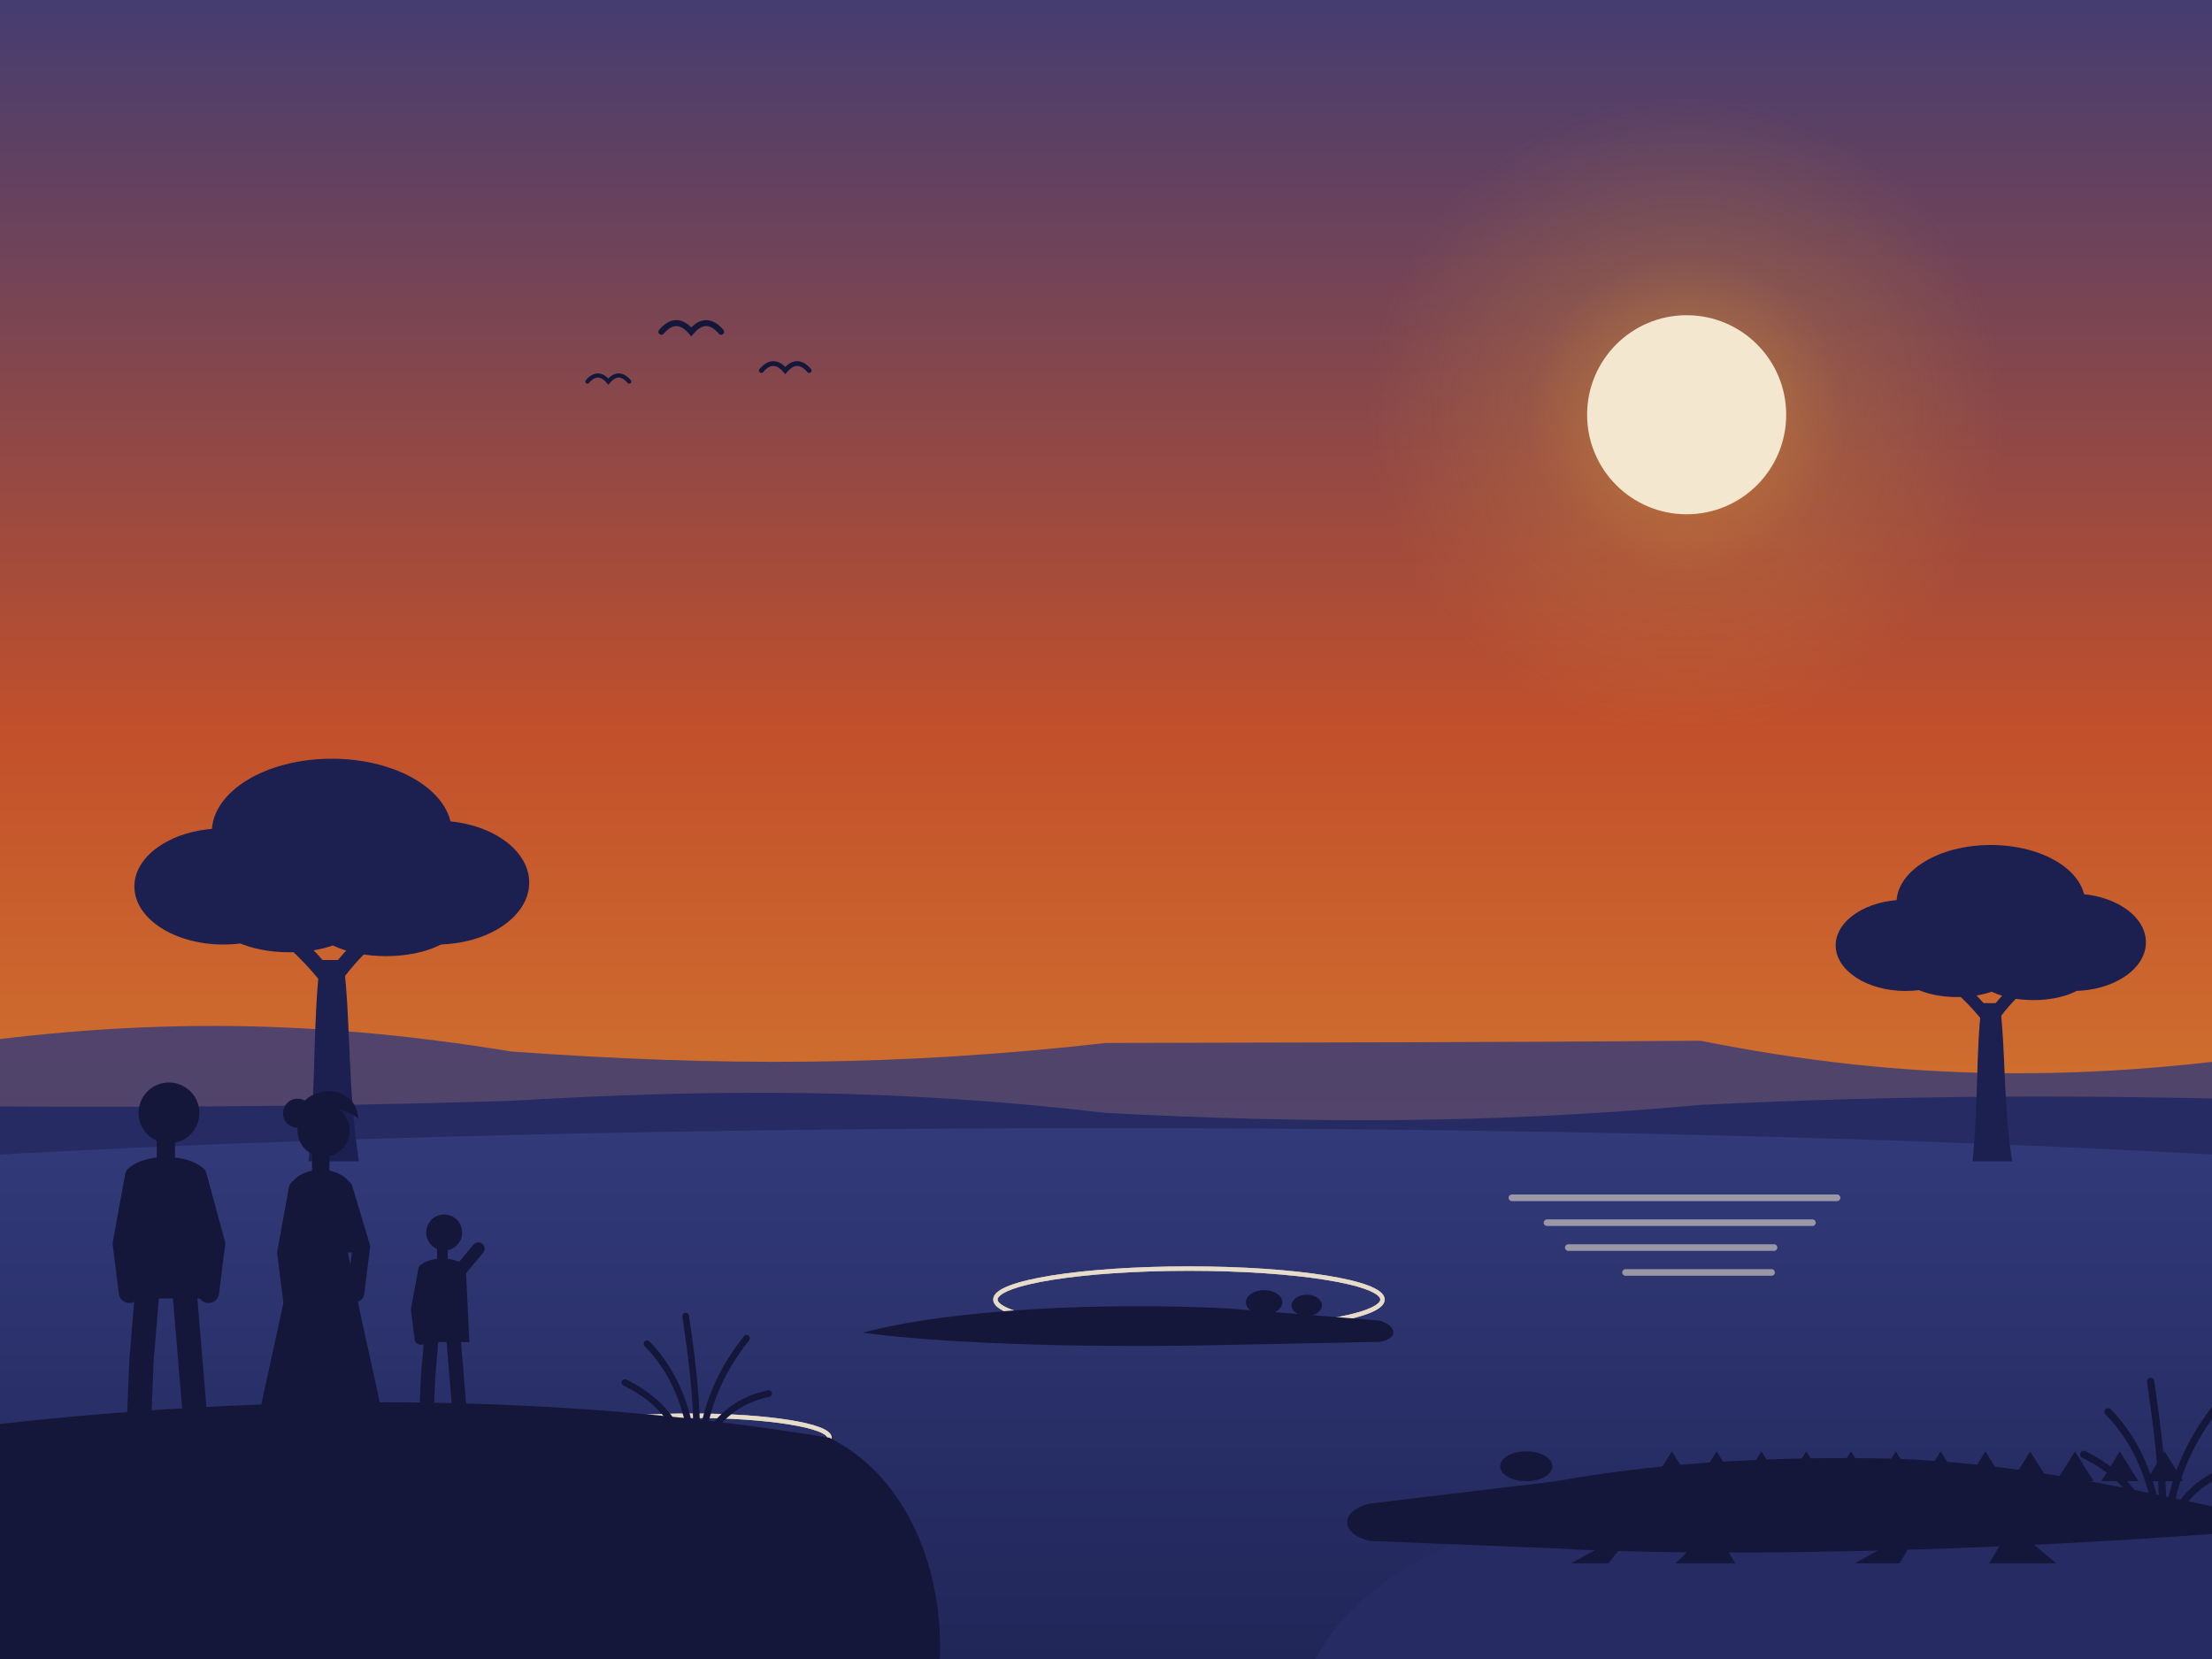
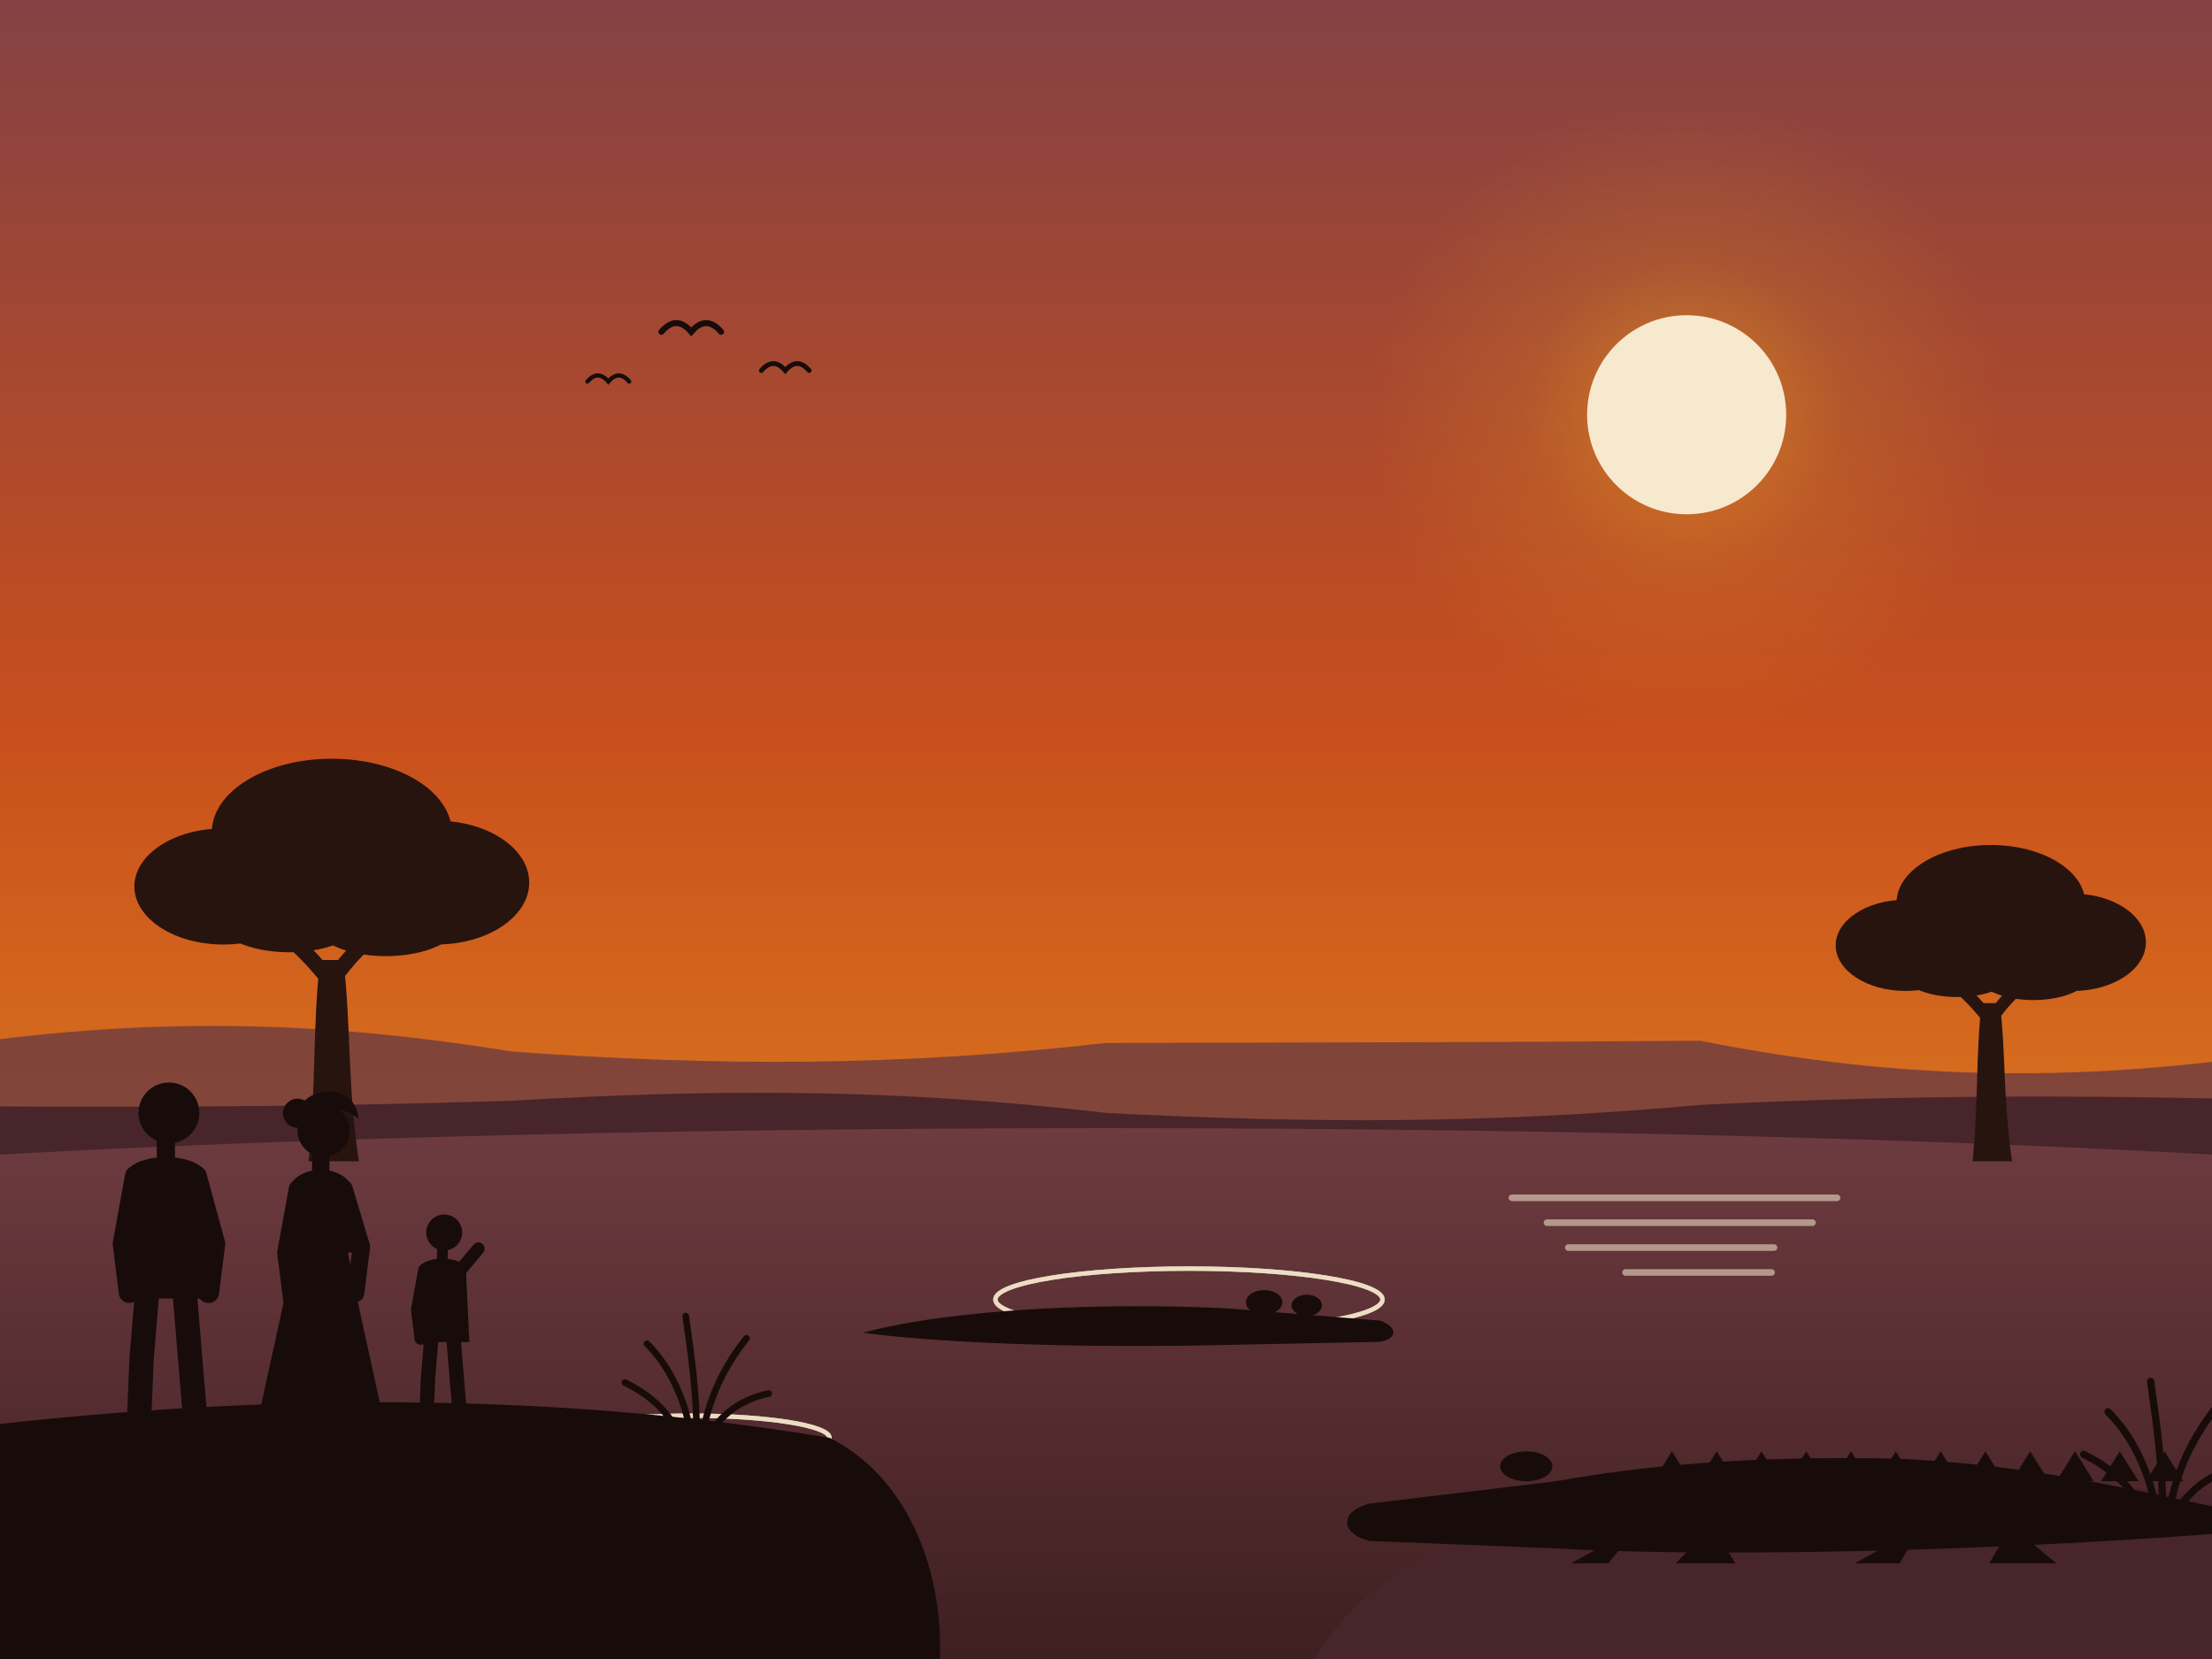
<svg xmlns="http://www.w3.org/2000/svg" viewBox="0 0 800 600" preserveAspectRatio="xMidYMid slice">
  <defs>
    <linearGradient id="crocodiles-sabou-ciel" x1="0" y1="0" x2="0" y2="1">
-       <stop offset="0" stop-color="#323a7a" />
-       <stop offset="0.45" stop-color="#c2502b" />
-       <stop offset="1" stop-color="#e8a934" />
+       <stop offset="0" stop-color="#7a3f4a" />
+       <stop offset="0.45" stop-color="#c94f1c" />
+       <stop offset="1" stop-color="#eda521" />
    </linearGradient>
    <radialGradient id="crocodiles-sabou-halo">
-       <stop offset="0" stop-color="#e8a934" stop-opacity="0.55" />
-       <stop offset="0.5" stop-color="#e8a934" stop-opacity="0.15" />
-       <stop offset="1" stop-color="#e8a934" stop-opacity="0" />
+       <stop offset="0" stop-color="#eda521" stop-opacity="0.55" />
+       <stop offset="0.5" stop-color="#eda521" stop-opacity="0.15" />
+       <stop offset="1" stop-color="#eda521" stop-opacity="0" />
    </radialGradient>
    <linearGradient id="crocodiles-sabou-eau" x1="0" y1="0" x2="0" y2="1">
-       <stop offset="0" stop-color="#323a7a" />
-       <stop offset="1" stop-color="#1d2251" />
+       <stop offset="0" stop-color="#6d3b40" />
+       <stop offset="1" stop-color="#35191a" />
    </linearGradient>
  </defs>
  <g class="calque-fond">
    <rect x="-40" y="-40" width="880" height="680" fill="url(#crocodiles-sabou-ciel)" />
    <circle cx="610" cy="150" r="115.2" fill="url(#crocodiles-sabou-halo)" class="anime-lueur" />
-     <circle cx="610" cy="150" r="36" fill="#f3e7cf" />
-     <path fill="#323a7a" opacity="0.8" d="M-30 380 C45.3 368 109.8 368 185 380.3 C260.3 385.7 324.8 385.7 400 377.2 C475.3 377 539.8 377 615 376.4 C690.3 391.4 754.8 391.4 830 380.1 V630 H-30Z" />
+     <circle cx="610" cy="150" r="36" fill="#f7e9cd" />
+     <path fill="#6d3b40" opacity="0.8" d="M-30 380 C45.3 368 109.8 368 185 380.3 C260.3 385.7 324.8 385.7 400 377.2 C475.3 377 539.8 377 615 376.4 C690.3 391.4 754.8 391.4 830 380.1 V630 H-30Z" />
    <g class="anime-vol">
      <g transform="translate(250 120) scale(0.9 0.9)">
-         <path d="M-12 0 Q-6 -7 0 0 Q6 -7 12 0" fill="none" stroke="#14173a" stroke-width="2.4" stroke-linecap="round" />
+         <path d="M-12 0 Q-6 -7 0 0 Q6 -7 12 0" fill="none" stroke="#170c0a" stroke-width="2.4" stroke-linecap="round" />
      </g>
      <g transform="translate(284 134) scale(0.72 0.72)">
-         <path d="M-12 0 Q-6 -7 0 0 Q6 -7 12 0" fill="none" stroke="#14173a" stroke-width="2.4" stroke-linecap="round" />
+         <path d="M-12 0 Q-6 -7 0 0 Q6 -7 12 0" fill="none" stroke="#170c0a" stroke-width="2.4" stroke-linecap="round" />
      </g>
      <g transform="translate(220 138) scale(0.63 0.63)">
-         <path d="M-12 0 Q-6 -7 0 0 Q6 -7 12 0" fill="none" stroke="#14173a" stroke-width="2.4" stroke-linecap="round" />
+         <path d="M-12 0 Q-6 -7 0 0 Q6 -7 12 0" fill="none" stroke="#170c0a" stroke-width="2.4" stroke-linecap="round" />
      </g>
    </g>
  </g>
  <g class="calque-decor">
-     <path fill="#262c63" d="M-30 400 C45.3 400.5 109.8 400.5 185 398.1 C260.3 393.7 324.8 393.7 400 402.5 C475.3 406.4 539.8 406.4 615 399.6 C690.3 395.9 754.8 395.9 830 398 V630 H-30Z" />
+     <path fill="#47252a" d="M-30 400 C45.3 400.5 109.8 400.5 185 398.1 C260.3 393.7 324.8 393.7 400 402.5 C475.3 406.4 539.8 406.4 615 399.6 C690.3 395.9 754.8 395.9 830 398 V630 H-30Z" />
    <path fill="url(#crocodiles-sabou-eau)" d="M-40 420 C200 404 600 404 840 420 V640 H-40Z" />
    <g class="anime-reflet">
-       <g fill="#f3e7cf" opacity="0.55">
+       <g fill="#f7e9cd" opacity="0.55">
        <rect x="545.6" y="432" width="120" height="2.4" rx="1.2" />
        <rect x="558.3" y="441" width="98.4" height="2.4" rx="1.2" />
        <rect x="566" y="450" width="76.8" height="2.4" rx="1.2" />
        <rect x="586.7" y="459" width="55.2" height="2.4" rx="1.2" />
      </g>
    </g>
    <g class="anime-onde" style="animation-delay:0s">
-       <ellipse cx="430" cy="470" rx="70" ry="11.2" fill="none" stroke="#f3e7cf" stroke-width="1.6" opacity="0.6" />
+       <ellipse cx="430" cy="470" rx="70" ry="11.2" fill="none" stroke="#f7e9cd" stroke-width="1.6" opacity="0.6" />
    </g>
    <g class="anime-onde" style="animation-delay:-1.3s">
-       <ellipse cx="430" cy="470" rx="70" ry="11.2" fill="none" stroke="#f3e7cf" stroke-width="1.6" opacity="0.6" />
+       <ellipse cx="430" cy="470" rx="70" ry="11.2" fill="none" stroke="#f7e9cd" stroke-width="1.6" opacity="0.6" />
    </g>
    <g class="anime-onde" style="animation-delay:-2.6s">
-       <ellipse cx="430" cy="470" rx="70" ry="11.2" fill="none" stroke="#f3e7cf" stroke-width="1.6" opacity="0.6" />
+       <ellipse cx="430" cy="470" rx="70" ry="11.2" fill="none" stroke="#f7e9cd" stroke-width="1.6" opacity="0.6" />
    </g>
    <g class="anime-onde" style="animation-delay:0s">
-       <ellipse cx="250" cy="520" rx="50" ry="8" fill="none" stroke="#f3e7cf" stroke-width="1.6" opacity="0.6" />
+       <ellipse cx="250" cy="520" rx="50" ry="8" fill="none" stroke="#f7e9cd" stroke-width="1.6" opacity="0.6" />
    </g>
    <g class="anime-onde" style="animation-delay:-1.3s">
-       <ellipse cx="250" cy="520" rx="50" ry="8" fill="none" stroke="#f3e7cf" stroke-width="1.6" opacity="0.6" />
+       <ellipse cx="250" cy="520" rx="50" ry="8" fill="none" stroke="#f7e9cd" stroke-width="1.6" opacity="0.6" />
    </g>
    <g class="anime-onde" style="animation-delay:-2.6s">
-       <ellipse cx="250" cy="520" rx="50" ry="8" fill="none" stroke="#f3e7cf" stroke-width="1.6" opacity="0.6" />
+       <ellipse cx="250" cy="520" rx="50" ry="8" fill="none" stroke="#f7e9cd" stroke-width="1.6" opacity="0.6" />
    </g>
    <g transform="translate(120 420) scale(0.7 0.7)">
-       <g fill="#1b2050">
+       <g fill="#28140f">
        <path d="M-12 0 C-8 -40 -10 -70 -6 -104 L6 -104 C10 -70 8 -40 14 0Z" />
-         <path d="M0 -92 C-14 -110 -28 -122 -44 -130" fill="none" stroke="#1b2050" stroke-width="8" stroke-linecap="round" stroke-linejoin="round" />
-         <path d="M2 -96 C14 -112 26 -122 40 -128" fill="none" stroke="#1b2050" stroke-width="8" stroke-linecap="round" stroke-linejoin="round" />
+         <path d="M0 -92 C-14 -110 -28 -122 -44 -130" fill="none" stroke="#28140f" stroke-width="8" stroke-linecap="round" stroke-linejoin="round" />
+         <path d="M2 -96 C14 -112 26 -122 40 -128" fill="none" stroke="#28140f" stroke-width="8" stroke-linecap="round" stroke-linejoin="round" />
        <ellipse cx="-56" cy="-142" rx="46" ry="30" />
        <ellipse cx="0" cy="-170" rx="62" ry="38" />
        <ellipse cx="54" cy="-144" rx="48" ry="32" />
        <ellipse cx="-22" cy="-126" rx="38" ry="18" />
        <ellipse cx="28" cy="-124" rx="38" ry="18" />
      </g>
    </g>
    <g transform="translate(720 420) scale(0.55 0.55)">
-       <g fill="#1b2050">
+       <g fill="#28140f">
        <path d="M-12 0 C-8 -40 -10 -70 -6 -104 L6 -104 C10 -70 8 -40 14 0Z" />
-         <path d="M0 -92 C-14 -110 -28 -122 -44 -130" fill="none" stroke="#1b2050" stroke-width="8" stroke-linecap="round" stroke-linejoin="round" />
-         <path d="M2 -96 C14 -112 26 -122 40 -128" fill="none" stroke="#1b2050" stroke-width="8" stroke-linecap="round" stroke-linejoin="round" />
+         <path d="M0 -92 C-14 -110 -28 -122 -44 -130" fill="none" stroke="#28140f" stroke-width="8" stroke-linecap="round" stroke-linejoin="round" />
+         <path d="M2 -96 C14 -112 26 -122 40 -128" fill="none" stroke="#28140f" stroke-width="8" stroke-linecap="round" stroke-linejoin="round" />
        <ellipse cx="-56" cy="-142" rx="46" ry="30" />
        <ellipse cx="0" cy="-170" rx="62" ry="38" />
        <ellipse cx="54" cy="-144" rx="48" ry="32" />
        <ellipse cx="-22" cy="-126" rx="38" ry="18" />
        <ellipse cx="28" cy="-124" rx="38" ry="18" />
      </g>
    </g>
  </g>
  <g class="calque-personnages">
    <g class="anime-nage">
      <g transform="translate(400 482) scale(1.1 1.1)">
-         <g fill="#14173a">
+         <g fill="#170c0a">
          <path d="M-80 0 C-50 -8 0 -10 40 -8 L90 -4 C96 -2 96 2 90 3 L40 4 C0 5 -50 4 -80 0Z" />
          <ellipse cx="52" cy="-10" rx="6" ry="4" />
          <ellipse cx="66" cy="-9" rx="5" ry="3.5" />
        </g>
      </g>
    </g>
-     <path fill="#14173a" d="M-40 640 V520 C60 506 180 500 300 520 C340 540 350 600 330 640Z" />
+     <path fill="#170c0a" d="M-40 640 V520 C60 506 180 500 300 520 C340 540 350 600 330 640Z" />
    <g transform="translate(60 518) scale(1.1 1.1)">
-       <path d="M-6 -48 L-8 -24 L-9 0" fill="none" stroke="#14173a" stroke-width="8" stroke-linecap="round" stroke-linejoin="round" />
-       <path d="M6 -48 L8 -24 L10 0" fill="none" stroke="#14173a" stroke-width="8" stroke-linecap="round" stroke-linejoin="round" />
-       <g fill="#14173a">
+       <path d="M-6 -48 L-8 -24 L-9 0" fill="none" stroke="#170c0a" stroke-width="8" stroke-linecap="round" stroke-linejoin="round" />
+       <path d="M6 -48 L8 -24 L10 0" fill="none" stroke="#170c0a" stroke-width="8" stroke-linecap="round" stroke-linejoin="round" />
+       <g fill="#170c0a">
        <path d="M-15 -44 L-13 -86 C-8 -92 8 -92 13 -86 L15 -44Z" />
        <rect x="-3" y="-98" width="6" height="10" />
        <circle cx="1" cy="-105" r="10" />
      </g>
-       <path d="M-10 -84 L-14 -62 L-12 -46" fill="none" stroke="#14173a" stroke-width="7" stroke-linecap="round" stroke-linejoin="round" />
-       <path d="M10 -84 L16 -62 L14 -46" fill="none" stroke="#14173a" stroke-width="7" stroke-linecap="round" stroke-linejoin="round" />
+       <path d="M-10 -84 L-14 -62 L-12 -46" fill="none" stroke="#170c0a" stroke-width="7" stroke-linecap="round" stroke-linejoin="round" />
+       <path d="M10 -84 L16 -62 L14 -46" fill="none" stroke="#170c0a" stroke-width="7" stroke-linecap="round" stroke-linejoin="round" />
    </g>
    <g transform="translate(116 516) scale(1.05 1.05)">
-       <g fill="#14173a">
+       <g fill="#170c0a">
        <path d="M-9 -62 C-13 -40 -19 -16 -22 0 L22 0 C19 -16 13 -40 9 -62Z" />
        <path d="M-11 -60 L-10 -84 C-6 -90 6 -90 10 -84 L11 -60Z" />
        <rect x="-3" y="-95" width="6" height="9" />
        <circle cx="1" cy="-102" r="9" />
        <path d="M-9 -104 C-9 -118 12 -120 13 -106 C8 -111 -4 -111 -9 -104Z" />
        <circle cx="-8" cy="-108" r="5" />
      </g>
-       <path d="M-8 -82 L-12 -60 L-10 -44" fill="none" stroke="#14173a" stroke-width="6" stroke-linecap="round" stroke-linejoin="round" />
-       <path d="M8 -82 L14 -62 L12 -46" fill="none" stroke="#14173a" stroke-width="6" stroke-linecap="round" stroke-linejoin="round" />
+       <path d="M-8 -82 L-12 -60 L-10 -44" fill="none" stroke="#170c0a" stroke-width="6" stroke-linecap="round" stroke-linejoin="round" />
+       <path d="M8 -82 L14 -62 L12 -46" fill="none" stroke="#170c0a" stroke-width="6" stroke-linecap="round" stroke-linejoin="round" />
    </g>
    <g transform="translate(160 514) scale(0.65 0.65)">
-       <path d="M-6 -48 L-8 -24 L-9 0" fill="none" stroke="#14173a" stroke-width="8" stroke-linecap="round" stroke-linejoin="round" />
-       <path d="M6 -48 L8 -24 L10 0" fill="none" stroke="#14173a" stroke-width="8" stroke-linecap="round" stroke-linejoin="round" />
-       <g fill="#14173a">
+       <path d="M-6 -48 L-8 -24 L-9 0" fill="none" stroke="#170c0a" stroke-width="8" stroke-linecap="round" stroke-linejoin="round" />
+       <path d="M6 -48 L8 -24 L10 0" fill="none" stroke="#170c0a" stroke-width="8" stroke-linecap="round" stroke-linejoin="round" />
+       <g fill="#170c0a">
        <path d="M-15 -44 L-13 -86 C-8 -92 8 -92 13 -86 L15 -44Z" />
        <rect x="-3" y="-98" width="6" height="10" />
        <circle cx="1" cy="-105" r="10" />
      </g>
-       <path d="M-10 -84 L-14 -62 L-12 -46" fill="none" stroke="#14173a" stroke-width="7" stroke-linecap="round" stroke-linejoin="round" />
-       <path d="M10 -84 L20 -96" fill="none" stroke="#14173a" stroke-width="7" stroke-linecap="round" stroke-linejoin="round" />
+       <path d="M-10 -84 L-14 -62 L-12 -46" fill="none" stroke="#170c0a" stroke-width="7" stroke-linecap="round" stroke-linejoin="round" />
+       <path d="M10 -84 L20 -96" fill="none" stroke="#170c0a" stroke-width="7" stroke-linecap="round" stroke-linejoin="round" />
    </g>
-     <path fill="#262c63" d="M470 640 C460 584 520 548 600 540 C690 532 780 536 840 546 V640Z" />
+     <path fill="#47252a" d="M470 640 C460 584 520 548 600 540 C690 532 780 536 840 546 V640Z" />
    <g transform="translate(660 560) scale(-1.35 1.35)">
-       <g fill="#14173a">
+       <g fill="#170c0a">
        <path d="M-130 -6 C-96 -12 -64 -22 -20 -24 C20 -25 50 -22 72 -18 L122 -12 C130 -10 130 -4 122 -2 L72 0 C40 2 -40 2 -130 -6Z" />
        <path d="M-96 -18 L-91 -26 L-86 -18Z" />
        <path d="M-84 -18 L-79 -26 L-74 -18Z" />
        <path d="M-72 -18 L-67 -26 L-62 -18Z" />
        <path d="M-60 -18 L-55 -26 L-50 -18Z" />
        <path d="M-48 -18 L-43 -26 L-38 -18Z" />
        <path d="M-36 -18 L-31 -26 L-26 -18Z" />
        <path d="M-24 -18 L-19 -26 L-14 -18Z" />
        <path d="M-12 -18 L-7 -26 L-2 -18Z" />
        <path d="M0 -18 L5 -26 L10 -18Z" />
        <path d="M12 -18 L17 -26 L22 -18Z" />
        <path d="M24 -18 L29 -26 L34 -18Z" />
        <path d="M36 -18 L41 -26 L46 -18Z" />
        <ellipse cx="80" cy="-22" rx="7" ry="4" />
        <path d="M-50 -6 L-62 4 L-44 4Z" />
        <path d="M-26 -6 L-20 4 L-8 4Z" />
        <path d="M30 -6 L24 4 L40 4Z" />
        <path d="M50 -6 L58 4 L68 4Z" />
      </g>
    </g>
    <g transform="translate(250 520) scale(1 1)">
      <g class="anime-vent">
-         <path d="M0 0 C-2 -14 -8 -26 -16 -34" fill="none" stroke="#14173a" stroke-width="2.4" stroke-linecap="round" stroke-linejoin="round" />
-         <path d="M2 0 C2 -16 0 -30 -2 -44" fill="none" stroke="#14173a" stroke-width="2.4" stroke-linecap="round" stroke-linejoin="round" />
-         <path d="M4 0 C6 -14 12 -26 20 -36" fill="none" stroke="#14173a" stroke-width="2.4" stroke-linecap="round" stroke-linejoin="round" />
-         <path d="M-4 0 C-8 -10 -16 -16 -24 -20" fill="none" stroke="#14173a" stroke-width="2.4" stroke-linecap="round" stroke-linejoin="round" />
-         <path d="M6 0 C10 -8 18 -14 28 -16" fill="none" stroke="#14173a" stroke-width="2.4" stroke-linecap="round" stroke-linejoin="round" />
+         <path d="M0 0 C-2 -14 -8 -26 -16 -34" fill="none" stroke="#170c0a" stroke-width="2.4" stroke-linecap="round" stroke-linejoin="round" />
+         <path d="M2 0 C2 -16 0 -30 -2 -44" fill="none" stroke="#170c0a" stroke-width="2.4" stroke-linecap="round" stroke-linejoin="round" />
+         <path d="M4 0 C6 -14 12 -26 20 -36" fill="none" stroke="#170c0a" stroke-width="2.4" stroke-linecap="round" stroke-linejoin="round" />
+         <path d="M-4 0 C-8 -10 -16 -16 -24 -20" fill="none" stroke="#170c0a" stroke-width="2.4" stroke-linecap="round" stroke-linejoin="round" />
+         <path d="M6 0 C10 -8 18 -14 28 -16" fill="none" stroke="#170c0a" stroke-width="2.4" stroke-linecap="round" stroke-linejoin="round" />
      </g>
    </g>
    <g transform="translate(780 548) scale(1.1 1.1)">
      <g class="anime-vent" style="animation-delay:-0.9s">
-         <path d="M0 0 C-2 -14 -8 -26 -16 -34" fill="none" stroke="#14173a" stroke-width="2.4" stroke-linecap="round" stroke-linejoin="round" />
-         <path d="M2 0 C2 -16 0 -30 -2 -44" fill="none" stroke="#14173a" stroke-width="2.4" stroke-linecap="round" stroke-linejoin="round" />
-         <path d="M4 0 C6 -14 12 -26 20 -36" fill="none" stroke="#14173a" stroke-width="2.4" stroke-linecap="round" stroke-linejoin="round" />
-         <path d="M-4 0 C-8 -10 -16 -16 -24 -20" fill="none" stroke="#14173a" stroke-width="2.4" stroke-linecap="round" stroke-linejoin="round" />
-         <path d="M6 0 C10 -8 18 -14 28 -16" fill="none" stroke="#14173a" stroke-width="2.4" stroke-linecap="round" stroke-linejoin="round" />
+         <path d="M0 0 C-2 -14 -8 -26 -16 -34" fill="none" stroke="#170c0a" stroke-width="2.4" stroke-linecap="round" stroke-linejoin="round" />
+         <path d="M2 0 C2 -16 0 -30 -2 -44" fill="none" stroke="#170c0a" stroke-width="2.4" stroke-linecap="round" stroke-linejoin="round" />
+         <path d="M4 0 C6 -14 12 -26 20 -36" fill="none" stroke="#170c0a" stroke-width="2.4" stroke-linecap="round" stroke-linejoin="round" />
+         <path d="M-4 0 C-8 -10 -16 -16 -24 -20" fill="none" stroke="#170c0a" stroke-width="2.4" stroke-linecap="round" stroke-linejoin="round" />
+         <path d="M6 0 C10 -8 18 -14 28 -16" fill="none" stroke="#170c0a" stroke-width="2.4" stroke-linecap="round" stroke-linejoin="round" />
      </g>
    </g>
  </g>
</svg>
